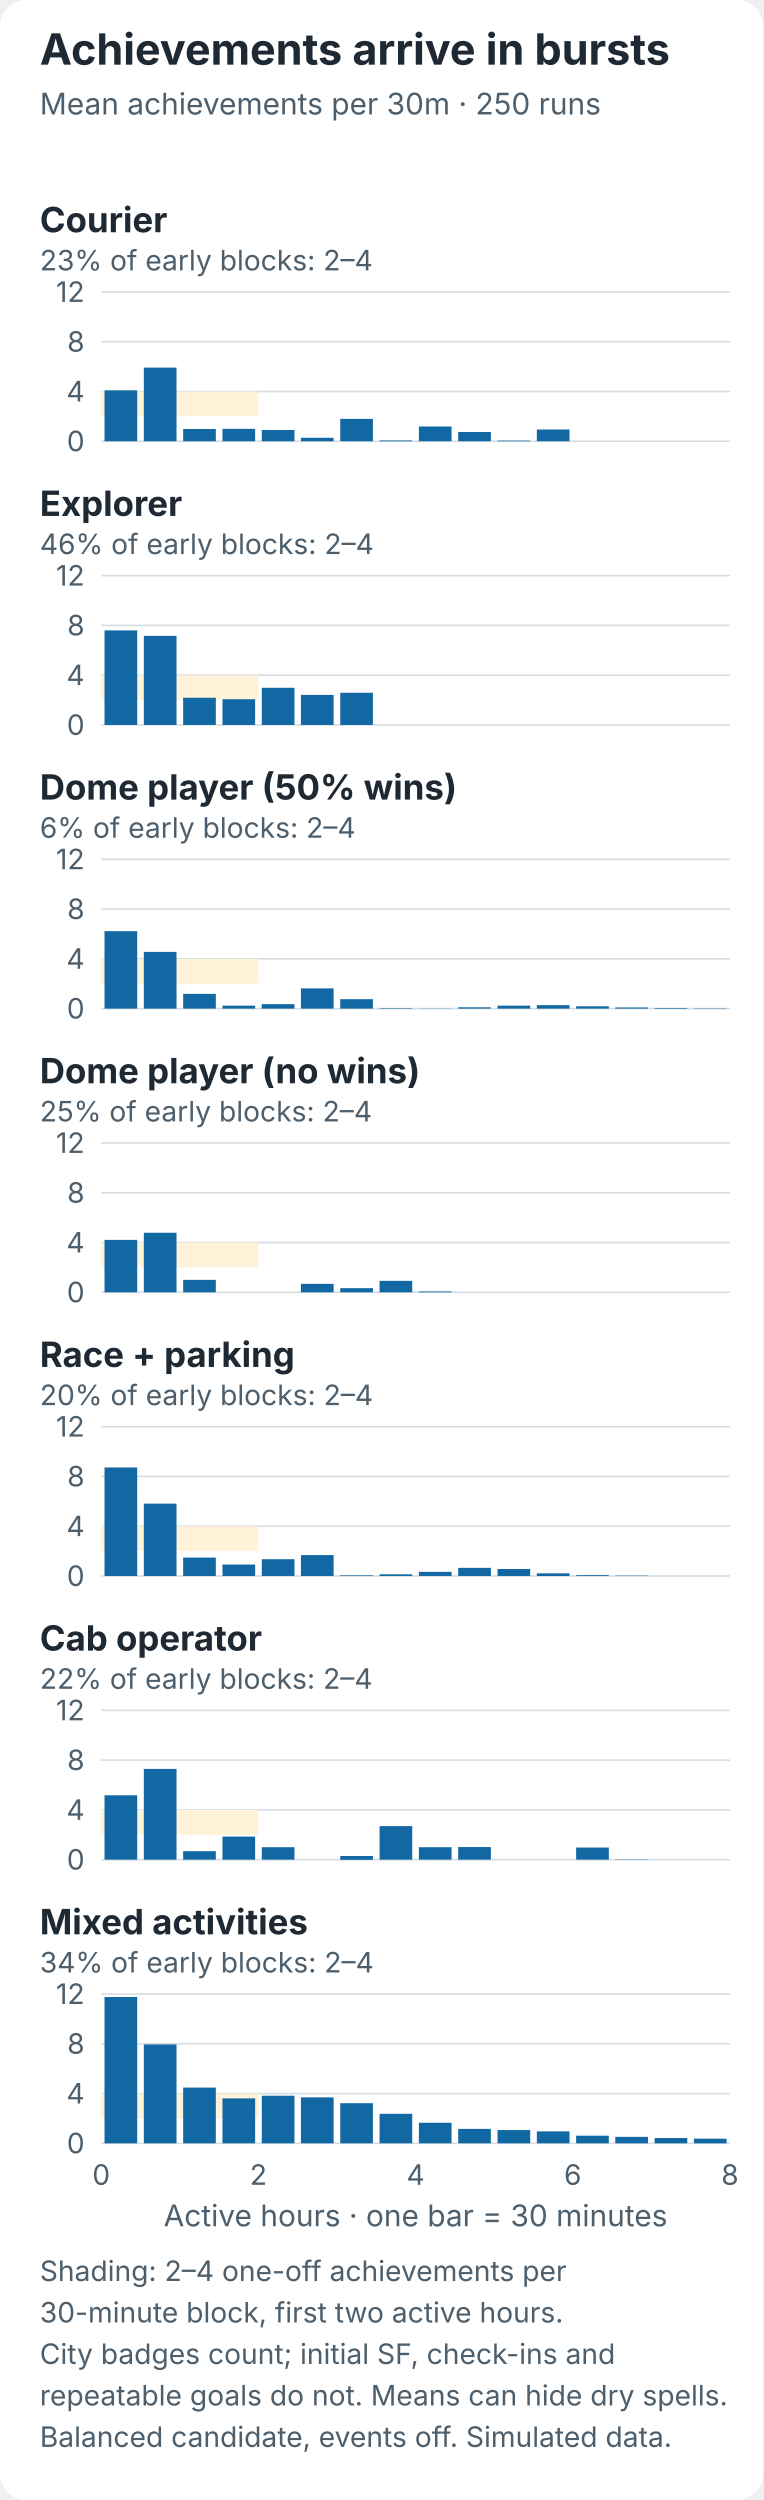
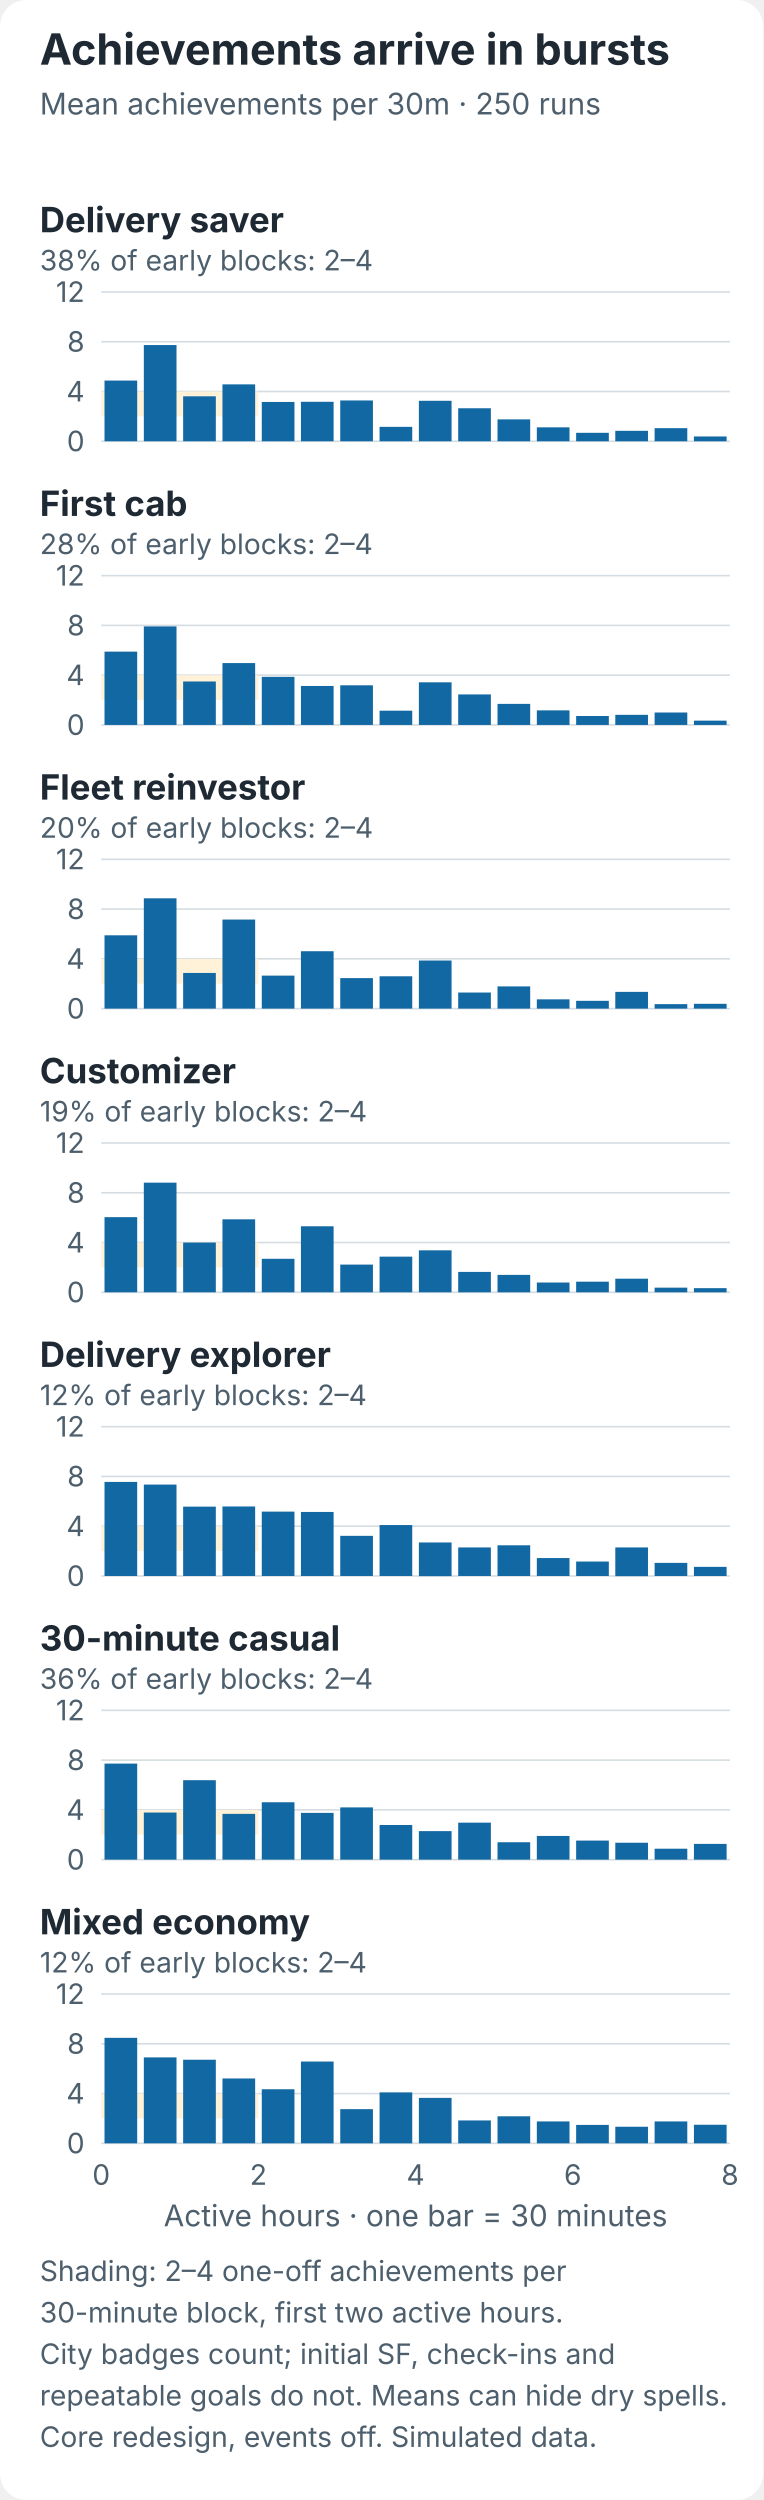
<svg xmlns="http://www.w3.org/2000/svg" viewBox="0 0 460 1507" role="img" aria-labelledby="chart-title chart-description">
  <rect width="460" height="1507" rx="16" fill="#fff" />
  <g font-family="system-ui,-apple-system,BlinkMacSystemFont,Segoe UI,sans-serif" fill="#1e2933">
    <text x="24" y="39" font-size="26" font-weight="700">Achievements arrive in bursts</text>
    <text x="24" y="69" font-size="18" fill="#4d5f6d">Mean achievements per 30m · 250 runs</text>
-     <text x="24" y="140" font-size="21" font-weight="700">Courier</text>
-     <text x="24" y="163" font-size="17" fill="#4d5f6d">23% of early blocks: 2–4</text>
+     <text x="24" y="140" font-size="21" font-weight="700">Delivery saver</text>
+     <text x="24" y="163" font-size="17" fill="#4d5f6d">38% of early blocks: 2–4</text>
    <line x1="61" x2="440" y1="266" y2="266" stroke="#d6dde2" stroke-width="1" />
    <text x="51" y="272" text-anchor="end" font-size="17" fill="#4d5f6d">0</text>
    <line x1="61" x2="440" y1="236" y2="236" stroke="#d6dde2" stroke-width="1" />
    <text x="51" y="242" text-anchor="end" font-size="17" fill="#4d5f6d">4</text>
    <line x1="61" x2="440" y1="206" y2="206" stroke="#d6dde2" stroke-width="1" />
    <text x="51" y="212" text-anchor="end" font-size="17" fill="#4d5f6d">8</text>
    <line x1="61" x2="440" y1="176" y2="176" stroke="#d6dde2" stroke-width="1" />
    <text x="51" y="182" text-anchor="end" font-size="17" fill="#4d5f6d">12</text>
    <rect x="61" y="236" width="94.75" height="15" fill="#fff2d8" />
-     <rect x="63.0" y="235.3" width="19.7" height="30.7" fill="#1268a3" />
-     <rect x="86.7" y="221.6" width="19.7" height="44.4" fill="#1268a3" />
-     <rect x="110.4" y="258.6" width="19.7" height="7.4" fill="#1268a3" />
-     <rect x="134.1" y="258.5" width="19.7" height="7.5" fill="#1268a3" />
-     <rect x="157.8" y="259.2" width="19.7" height="6.8" fill="#1268a3" />
-     <rect x="181.4" y="263.9" width="19.7" height="2.1" fill="#1268a3" />
-     <rect x="205.1" y="252.5" width="19.7" height="13.5" fill="#1268a3" />
-     <rect x="228.8" y="265.5" width="19.7" height="0.5" fill="#1268a3" />
-     <rect x="252.5" y="257.1" width="19.7" height="8.9" fill="#1268a3" />
-     <rect x="276.2" y="260.4" width="19.7" height="5.6" fill="#1268a3" />
-     <rect x="299.9" y="265.6" width="19.7" height="0.4" fill="#1268a3" />
-     <rect x="323.6" y="258.9" width="19.7" height="7.1" fill="#1268a3" />
-     <rect x="347.3" y="266.0" width="19.7" height="0.0" fill="#1268a3" />
-     <rect x="370.9" y="266.0" width="19.7" height="0.0" fill="#1268a3" />
-     <rect x="394.6" y="266.0" width="19.7" height="0.0" fill="#1268a3" />
-     <rect x="418.3" y="266.0" width="19.7" height="0.0" fill="#1268a3" />
-     <text x="24" y="311" font-size="21" font-weight="700">Explorer</text>
-     <text x="24" y="334" font-size="17" fill="#4d5f6d">46% of early blocks: 2–4</text>
+     <rect x="63.0" y="229.4" width="19.7" height="36.6" fill="#1268a3" />
+     <rect x="86.7" y="208.0" width="19.7" height="58.0" fill="#1268a3" />
+     <rect x="110.4" y="238.9" width="19.7" height="27.1" fill="#1268a3" />
+     <rect x="134.1" y="231.7" width="19.7" height="34.3" fill="#1268a3" />
+     <rect x="157.8" y="242.3" width="19.7" height="23.7" fill="#1268a3" />
+     <rect x="181.4" y="242.2" width="19.7" height="23.8" fill="#1268a3" />
+     <rect x="205.1" y="241.4" width="19.7" height="24.6" fill="#1268a3" />
+     <rect x="228.8" y="257.3" width="19.7" height="8.7" fill="#1268a3" />
+     <rect x="252.5" y="241.6" width="19.7" height="24.4" fill="#1268a3" />
+     <rect x="276.2" y="246.1" width="19.7" height="19.9" fill="#1268a3" />
+     <rect x="299.9" y="252.8" width="19.7" height="13.2" fill="#1268a3" />
+     <rect x="323.6" y="257.6" width="19.7" height="8.4" fill="#1268a3" />
+     <rect x="347.3" y="260.9" width="19.7" height="5.1" fill="#1268a3" />
+     <rect x="370.9" y="259.7" width="19.7" height="6.3" fill="#1268a3" />
+     <rect x="394.6" y="258.1" width="19.7" height="7.9" fill="#1268a3" />
+     <rect x="418.3" y="263.1" width="19.7" height="2.9" fill="#1268a3" />
+     <text x="24" y="311" font-size="21" font-weight="700">First cab</text>
+     <text x="24" y="334" font-size="17" fill="#4d5f6d">28% of early blocks: 2–4</text>
    <line x1="61" x2="440" y1="437" y2="437" stroke="#d6dde2" stroke-width="1" />
    <text x="51" y="443" text-anchor="end" font-size="17" fill="#4d5f6d">0</text>
    <line x1="61" x2="440" y1="407" y2="407" stroke="#d6dde2" stroke-width="1" />
    <text x="51" y="413" text-anchor="end" font-size="17" fill="#4d5f6d">4</text>
    <line x1="61" x2="440" y1="377" y2="377" stroke="#d6dde2" stroke-width="1" />
    <text x="51" y="383" text-anchor="end" font-size="17" fill="#4d5f6d">8</text>
    <line x1="61" x2="440" y1="347" y2="347" stroke="#d6dde2" stroke-width="1" />
    <text x="51" y="353" text-anchor="end" font-size="17" fill="#4d5f6d">12</text>
    <rect x="61" y="407" width="94.75" height="15" fill="#fff2d8" />
-     <rect x="63.0" y="380.0" width="19.7" height="57.0" fill="#1268a3" />
-     <rect x="86.7" y="383.3" width="19.7" height="53.7" fill="#1268a3" />
-     <rect x="110.4" y="420.6" width="19.7" height="16.4" fill="#1268a3" />
-     <rect x="134.1" y="421.5" width="19.7" height="15.5" fill="#1268a3" />
-     <rect x="157.8" y="414.6" width="19.7" height="22.4" fill="#1268a3" />
-     <rect x="181.4" y="418.9" width="19.7" height="18.1" fill="#1268a3" />
-     <rect x="205.1" y="417.6" width="19.7" height="19.4" fill="#1268a3" />
-     <rect x="228.8" y="437.0" width="19.7" height="0.0" fill="#1268a3" />
-     <rect x="252.5" y="437.0" width="19.7" height="0.0" fill="#1268a3" />
-     <rect x="276.2" y="437.0" width="19.7" height="0.0" fill="#1268a3" />
-     <rect x="299.9" y="437.0" width="19.7" height="0.0" fill="#1268a3" />
-     <rect x="323.6" y="437.0" width="19.7" height="0.0" fill="#1268a3" />
-     <rect x="347.3" y="437.0" width="19.7" height="0.0" fill="#1268a3" />
-     <rect x="370.9" y="437.0" width="19.7" height="0.0" fill="#1268a3" />
-     <rect x="394.6" y="437.0" width="19.7" height="0.0" fill="#1268a3" />
-     <rect x="418.3" y="437.0" width="19.7" height="0.0" fill="#1268a3" />
-     <text x="24" y="482" font-size="21" font-weight="700">Dome player (50% wins)</text>
-     <text x="24" y="505" font-size="17" fill="#4d5f6d">6% of early blocks: 2–4</text>
+     <rect x="63.0" y="392.8" width="19.7" height="44.2" fill="#1268a3" />
+     <rect x="86.7" y="377.6" width="19.7" height="59.4" fill="#1268a3" />
+     <rect x="110.4" y="410.8" width="19.7" height="26.2" fill="#1268a3" />
+     <rect x="134.1" y="399.7" width="19.7" height="37.3" fill="#1268a3" />
+     <rect x="157.8" y="408.0" width="19.7" height="29.0" fill="#1268a3" />
+     <rect x="181.4" y="413.5" width="19.7" height="23.5" fill="#1268a3" />
+     <rect x="205.1" y="413.1" width="19.7" height="23.9" fill="#1268a3" />
+     <rect x="228.8" y="428.4" width="19.7" height="8.6" fill="#1268a3" />
+     <rect x="252.5" y="411.3" width="19.7" height="25.7" fill="#1268a3" />
+     <rect x="276.2" y="418.6" width="19.7" height="18.4" fill="#1268a3" />
+     <rect x="299.9" y="424.3" width="19.7" height="12.7" fill="#1268a3" />
+     <rect x="323.6" y="428.2" width="19.7" height="8.8" fill="#1268a3" />
+     <rect x="347.3" y="431.6" width="19.7" height="5.4" fill="#1268a3" />
+     <rect x="370.9" y="430.9" width="19.7" height="6.1" fill="#1268a3" />
+     <rect x="394.6" y="429.5" width="19.7" height="7.5" fill="#1268a3" />
+     <rect x="418.3" y="434.4" width="19.7" height="2.6" fill="#1268a3" />
+     <text x="24" y="482" font-size="21" font-weight="700">Fleet reinvestor</text>
+     <text x="24" y="505" font-size="17" fill="#4d5f6d">20% of early blocks: 2–4</text>
    <line x1="61" x2="440" y1="608" y2="608" stroke="#d6dde2" stroke-width="1" />
    <text x="51" y="614" text-anchor="end" font-size="17" fill="#4d5f6d">0</text>
    <line x1="61" x2="440" y1="578" y2="578" stroke="#d6dde2" stroke-width="1" />
    <text x="51" y="584" text-anchor="end" font-size="17" fill="#4d5f6d">4</text>
    <line x1="61" x2="440" y1="548" y2="548" stroke="#d6dde2" stroke-width="1" />
    <text x="51" y="554" text-anchor="end" font-size="17" fill="#4d5f6d">8</text>
    <line x1="61" x2="440" y1="518" y2="518" stroke="#d6dde2" stroke-width="1" />
    <text x="51" y="524" text-anchor="end" font-size="17" fill="#4d5f6d">12</text>
    <rect x="61" y="578" width="94.75" height="15" fill="#fff2d8" />
-     <rect x="63.0" y="561.3" width="19.7" height="46.7" fill="#1268a3" />
-     <rect x="86.7" y="573.8" width="19.7" height="34.2" fill="#1268a3" />
-     <rect x="110.4" y="599.1" width="19.7" height="8.9" fill="#1268a3" />
-     <rect x="134.1" y="606.2" width="19.7" height="1.8" fill="#1268a3" />
-     <rect x="157.8" y="605.3" width="19.7" height="2.7" fill="#1268a3" />
-     <rect x="181.4" y="595.8" width="19.7" height="12.2" fill="#1268a3" />
-     <rect x="205.1" y="602.3" width="19.7" height="5.7" fill="#1268a3" />
-     <rect x="228.8" y="607.7" width="19.7" height="0.3" fill="#1268a3" />
-     <rect x="252.5" y="607.9" width="19.7" height="0.1" fill="#1268a3" />
-     <rect x="276.2" y="607.2" width="19.7" height="0.8" fill="#1268a3" />
-     <rect x="299.9" y="606.2" width="19.7" height="1.8" fill="#1268a3" />
-     <rect x="323.6" y="605.9" width="19.7" height="2.1" fill="#1268a3" />
-     <rect x="347.3" y="606.6" width="19.7" height="1.4" fill="#1268a3" />
-     <rect x="370.9" y="607.3" width="19.7" height="0.7" fill="#1268a3" />
-     <rect x="394.6" y="607.6" width="19.7" height="0.4" fill="#1268a3" />
-     <rect x="418.3" y="607.8" width="19.7" height="0.2" fill="#1268a3" />
-     <text x="24" y="653" font-size="21" font-weight="700">Dome player (no wins)</text>
-     <text x="24" y="676" font-size="17" fill="#4d5f6d">25% of early blocks: 2–4</text>
+     <rect x="63.0" y="563.8" width="19.7" height="44.2" fill="#1268a3" />
+     <rect x="86.7" y="541.5" width="19.7" height="66.5" fill="#1268a3" />
+     <rect x="110.4" y="586.5" width="19.7" height="21.5" fill="#1268a3" />
+     <rect x="134.1" y="554.3" width="19.7" height="53.7" fill="#1268a3" />
+     <rect x="157.8" y="588.1" width="19.7" height="19.9" fill="#1268a3" />
+     <rect x="181.4" y="573.4" width="19.7" height="34.6" fill="#1268a3" />
+     <rect x="205.1" y="589.6" width="19.7" height="18.4" fill="#1268a3" />
+     <rect x="228.8" y="588.5" width="19.7" height="19.5" fill="#1268a3" />
+     <rect x="252.5" y="579.0" width="19.7" height="29.0" fill="#1268a3" />
+     <rect x="276.2" y="598.3" width="19.7" height="9.7" fill="#1268a3" />
+     <rect x="299.9" y="594.6" width="19.7" height="13.4" fill="#1268a3" />
+     <rect x="323.6" y="602.4" width="19.7" height="5.6" fill="#1268a3" />
+     <rect x="347.3" y="603.3" width="19.7" height="4.7" fill="#1268a3" />
+     <rect x="370.9" y="597.9" width="19.7" height="10.1" fill="#1268a3" />
+     <rect x="394.6" y="605.3" width="19.7" height="2.7" fill="#1268a3" />
+     <rect x="418.3" y="605.1" width="19.7" height="2.9" fill="#1268a3" />
+     <text x="24" y="653" font-size="21" font-weight="700">Customizer</text>
+     <text x="24" y="676" font-size="17" fill="#4d5f6d">19% of early blocks: 2–4</text>
    <line x1="61" x2="440" y1="779" y2="779" stroke="#d6dde2" stroke-width="1" />
    <text x="51" y="785" text-anchor="end" font-size="17" fill="#4d5f6d">0</text>
    <line x1="61" x2="440" y1="749" y2="749" stroke="#d6dde2" stroke-width="1" />
    <text x="51" y="755" text-anchor="end" font-size="17" fill="#4d5f6d">4</text>
    <line x1="61" x2="440" y1="719" y2="719" stroke="#d6dde2" stroke-width="1" />
    <text x="51" y="725" text-anchor="end" font-size="17" fill="#4d5f6d">8</text>
    <line x1="61" x2="440" y1="689" y2="689" stroke="#d6dde2" stroke-width="1" />
    <text x="51" y="695" text-anchor="end" font-size="17" fill="#4d5f6d">12</text>
    <rect x="61" y="749" width="94.75" height="15" fill="#fff2d8" />
-     <rect x="63.0" y="747.4" width="19.7" height="31.6" fill="#1268a3" />
-     <rect x="86.7" y="743.1" width="19.7" height="35.9" fill="#1268a3" />
-     <rect x="110.4" y="771.5" width="19.7" height="7.5" fill="#1268a3" />
-     <rect x="134.1" y="779.0" width="19.7" height="0.0" fill="#1268a3" />
-     <rect x="157.8" y="779.0" width="19.7" height="0.0" fill="#1268a3" />
-     <rect x="181.4" y="773.9" width="19.7" height="5.1" fill="#1268a3" />
-     <rect x="205.1" y="776.5" width="19.7" height="2.5" fill="#1268a3" />
-     <rect x="228.8" y="772.1" width="19.7" height="6.9" fill="#1268a3" />
-     <rect x="252.5" y="778.5" width="19.7" height="0.5" fill="#1268a3" />
-     <rect x="276.2" y="779.0" width="19.7" height="0.0" fill="#1268a3" />
-     <rect x="299.9" y="779.0" width="19.7" height="0.0" fill="#1268a3" />
-     <rect x="323.6" y="779.0" width="19.7" height="0.0" fill="#1268a3" />
-     <rect x="347.3" y="779.0" width="19.7" height="0.0" fill="#1268a3" />
-     <rect x="370.9" y="779.0" width="19.7" height="0.0" fill="#1268a3" />
-     <rect x="394.6" y="779.0" width="19.7" height="0.0" fill="#1268a3" />
-     <rect x="418.3" y="779.0" width="19.7" height="0.0" fill="#1268a3" />
-     <text x="24" y="824" font-size="21" font-weight="700">Race + parking</text>
-     <text x="24" y="847" font-size="17" fill="#4d5f6d">20% of early blocks: 2–4</text>
+     <rect x="63.0" y="733.7" width="19.7" height="45.3" fill="#1268a3" />
+     <rect x="86.7" y="712.9" width="19.7" height="66.1" fill="#1268a3" />
+     <rect x="110.4" y="749.0" width="19.7" height="30.0" fill="#1268a3" />
+     <rect x="134.1" y="735.0" width="19.7" height="44.0" fill="#1268a3" />
+     <rect x="157.8" y="758.8" width="19.7" height="20.2" fill="#1268a3" />
+     <rect x="181.4" y="739.2" width="19.7" height="39.8" fill="#1268a3" />
+     <rect x="205.1" y="762.3" width="19.7" height="16.7" fill="#1268a3" />
+     <rect x="228.8" y="757.5" width="19.7" height="21.5" fill="#1268a3" />
+     <rect x="252.5" y="753.7" width="19.7" height="25.3" fill="#1268a3" />
+     <rect x="276.2" y="766.7" width="19.7" height="12.3" fill="#1268a3" />
+     <rect x="299.9" y="768.5" width="19.7" height="10.5" fill="#1268a3" />
+     <rect x="323.6" y="773.1" width="19.7" height="5.9" fill="#1268a3" />
+     <rect x="347.3" y="772.6" width="19.7" height="6.4" fill="#1268a3" />
+     <rect x="370.9" y="770.8" width="19.7" height="8.2" fill="#1268a3" />
+     <rect x="394.6" y="776.2" width="19.7" height="2.8" fill="#1268a3" />
+     <rect x="418.3" y="776.5" width="19.7" height="2.5" fill="#1268a3" />
+     <text x="24" y="824" font-size="21" font-weight="700">Delivery explorer</text>
+     <text x="24" y="847" font-size="17" fill="#4d5f6d">12% of early blocks: 2–4</text>
    <line x1="61" x2="440" y1="950" y2="950" stroke="#d6dde2" stroke-width="1" />
    <text x="51" y="956" text-anchor="end" font-size="17" fill="#4d5f6d">0</text>
    <line x1="61" x2="440" y1="920" y2="920" stroke="#d6dde2" stroke-width="1" />
    <text x="51" y="926" text-anchor="end" font-size="17" fill="#4d5f6d">4</text>
    <line x1="61" x2="440" y1="890" y2="890" stroke="#d6dde2" stroke-width="1" />
    <text x="51" y="896" text-anchor="end" font-size="17" fill="#4d5f6d">8</text>
    <line x1="61" x2="440" y1="860" y2="860" stroke="#d6dde2" stroke-width="1" />
    <text x="51" y="866" text-anchor="end" font-size="17" fill="#4d5f6d">12</text>
    <rect x="61" y="920" width="94.75" height="15" fill="#fff2d8" />
-     <rect x="63.0" y="884.6" width="19.7" height="65.4" fill="#1268a3" />
-     <rect x="86.7" y="906.4" width="19.7" height="43.6" fill="#1268a3" />
-     <rect x="110.4" y="938.9" width="19.7" height="11.1" fill="#1268a3" />
-     <rect x="134.1" y="943.1" width="19.7" height="6.9" fill="#1268a3" />
-     <rect x="157.8" y="939.9" width="19.7" height="10.1" fill="#1268a3" />
-     <rect x="181.4" y="937.4" width="19.7" height="12.6" fill="#1268a3" />
-     <rect x="205.1" y="949.6" width="19.7" height="0.4" fill="#1268a3" />
-     <rect x="228.8" y="949.0" width="19.7" height="1.0" fill="#1268a3" />
-     <rect x="252.5" y="947.5" width="19.7" height="2.5" fill="#1268a3" />
-     <rect x="276.2" y="945.1" width="19.7" height="4.9" fill="#1268a3" />
-     <rect x="299.9" y="945.8" width="19.7" height="4.2" fill="#1268a3" />
-     <rect x="323.6" y="948.4" width="19.7" height="1.6" fill="#1268a3" />
-     <rect x="347.3" y="949.5" width="19.7" height="0.5" fill="#1268a3" />
-     <rect x="370.9" y="949.8" width="19.7" height="0.2" fill="#1268a3" />
-     <rect x="394.6" y="950.0" width="19.7" height="0.0" fill="#1268a3" />
-     <rect x="418.3" y="950.0" width="19.7" height="0.0" fill="#1268a3" />
-     <text x="24" y="995" font-size="21" font-weight="700">Cab operator</text>
-     <text x="24" y="1018" font-size="17" fill="#4d5f6d">22% of early blocks: 2–4</text>
+     <rect x="63.0" y="893.3" width="19.7" height="56.7" fill="#1268a3" />
+     <rect x="86.7" y="894.9" width="19.7" height="55.1" fill="#1268a3" />
+     <rect x="110.4" y="908.2" width="19.7" height="41.8" fill="#1268a3" />
+     <rect x="134.1" y="908.1" width="19.7" height="41.9" fill="#1268a3" />
+     <rect x="157.8" y="911.2" width="19.7" height="38.8" fill="#1268a3" />
+     <rect x="181.4" y="911.4" width="19.7" height="38.6" fill="#1268a3" />
+     <rect x="205.1" y="925.8" width="19.7" height="24.2" fill="#1268a3" />
+     <rect x="228.8" y="919.3" width="19.7" height="30.7" fill="#1268a3" />
+     <rect x="252.5" y="929.8" width="19.7" height="20.3" fill="#1268a3" />
+     <rect x="276.2" y="932.8" width="19.7" height="17.2" fill="#1268a3" />
+     <rect x="299.9" y="931.5" width="19.7" height="18.5" fill="#1268a3" />
+     <rect x="323.6" y="939.2" width="19.7" height="10.8" fill="#1268a3" />
+     <rect x="347.3" y="941.3" width="19.7" height="8.7" fill="#1268a3" />
+     <rect x="370.9" y="932.8" width="19.7" height="17.3" fill="#1268a3" />
+     <rect x="394.6" y="942.1" width="19.7" height="7.9" fill="#1268a3" />
+     <rect x="418.3" y="944.5" width="19.7" height="5.5" fill="#1268a3" />
+     <text x="24" y="995" font-size="21" font-weight="700">30-minute casual</text>
+     <text x="24" y="1018" font-size="17" fill="#4d5f6d">36% of early blocks: 2–4</text>
    <line x1="61" x2="440" y1="1121" y2="1121" stroke="#d6dde2" stroke-width="1" />
    <text x="51" y="1127" text-anchor="end" font-size="17" fill="#4d5f6d">0</text>
    <line x1="61" x2="440" y1="1091" y2="1091" stroke="#d6dde2" stroke-width="1" />
    <text x="51" y="1097" text-anchor="end" font-size="17" fill="#4d5f6d">4</text>
    <line x1="61" x2="440" y1="1061" y2="1061" stroke="#d6dde2" stroke-width="1" />
    <text x="51" y="1067" text-anchor="end" font-size="17" fill="#4d5f6d">8</text>
    <line x1="61" x2="440" y1="1031" y2="1031" stroke="#d6dde2" stroke-width="1" />
    <text x="51" y="1037" text-anchor="end" font-size="17" fill="#4d5f6d">12</text>
    <rect x="61" y="1091" width="94.75" height="15" fill="#fff2d8" />
-     <rect x="63.0" y="1082.2" width="19.7" height="38.8" fill="#1268a3" />
-     <rect x="86.7" y="1066.3" width="19.7" height="54.7" fill="#1268a3" />
-     <rect x="110.4" y="1115.9" width="19.7" height="5.1" fill="#1268a3" />
-     <rect x="134.1" y="1107.1" width="19.7" height="13.9" fill="#1268a3" />
-     <rect x="157.8" y="1113.5" width="19.7" height="7.5" fill="#1268a3" />
-     <rect x="181.4" y="1121.0" width="19.7" height="0.0" fill="#1268a3" />
-     <rect x="205.1" y="1118.8" width="19.7" height="2.3" fill="#1268a3" />
-     <rect x="228.8" y="1100.8" width="19.7" height="20.2" fill="#1268a3" />
-     <rect x="252.5" y="1113.5" width="19.7" height="7.5" fill="#1268a3" />
-     <rect x="276.2" y="1113.4" width="19.7" height="7.6" fill="#1268a3" />
-     <rect x="299.9" y="1121.0" width="19.7" height="0.0" fill="#1268a3" />
-     <rect x="323.6" y="1121.0" width="19.7" height="0.0" fill="#1268a3" />
-     <rect x="347.3" y="1113.7" width="19.7" height="7.3" fill="#1268a3" />
-     <rect x="370.9" y="1120.8" width="19.7" height="0.2" fill="#1268a3" />
-     <rect x="394.6" y="1121.0" width="19.7" height="0.0" fill="#1268a3" />
-     <rect x="418.3" y="1121.0" width="19.7" height="0.0" fill="#1268a3" />
-     <text x="24" y="1166" font-size="21" font-weight="700">Mixed activities</text>
-     <text x="24" y="1189" font-size="17" fill="#4d5f6d">34% of early blocks: 2–4</text>
+     <rect x="63.0" y="1063.1" width="19.7" height="57.9" fill="#1268a3" />
+     <rect x="86.7" y="1092.6" width="19.7" height="28.4" fill="#1268a3" />
+     <rect x="110.4" y="1073.1" width="19.7" height="47.9" fill="#1268a3" />
+     <rect x="134.1" y="1093.4" width="19.7" height="27.6" fill="#1268a3" />
+     <rect x="157.8" y="1086.4" width="19.7" height="34.6" fill="#1268a3" />
+     <rect x="181.4" y="1092.8" width="19.7" height="28.2" fill="#1268a3" />
+     <rect x="205.1" y="1089.5" width="19.7" height="31.5" fill="#1268a3" />
+     <rect x="228.8" y="1100.1" width="19.7" height="20.9" fill="#1268a3" />
+     <rect x="252.5" y="1103.8" width="19.7" height="17.2" fill="#1268a3" />
+     <rect x="276.2" y="1098.7" width="19.7" height="22.3" fill="#1268a3" />
+     <rect x="299.9" y="1110.5" width="19.7" height="10.5" fill="#1268a3" />
+     <rect x="323.6" y="1106.7" width="19.7" height="14.3" fill="#1268a3" />
+     <rect x="347.3" y="1109.5" width="19.7" height="11.5" fill="#1268a3" />
+     <rect x="370.9" y="1110.8" width="19.7" height="10.2" fill="#1268a3" />
+     <rect x="394.6" y="1114.4" width="19.7" height="6.6" fill="#1268a3" />
+     <rect x="418.3" y="1111.5" width="19.7" height="9.5" fill="#1268a3" />
+     <text x="24" y="1166" font-size="21" font-weight="700">Mixed economy</text>
+     <text x="24" y="1189" font-size="17" fill="#4d5f6d">12% of early blocks: 2–4</text>
    <line x1="61" x2="440" y1="1292" y2="1292" stroke="#d6dde2" stroke-width="1" />
    <text x="51" y="1298" text-anchor="end" font-size="17" fill="#4d5f6d">0</text>
    <line x1="61" x2="440" y1="1262" y2="1262" stroke="#d6dde2" stroke-width="1" />
    <text x="51" y="1268" text-anchor="end" font-size="17" fill="#4d5f6d">4</text>
    <line x1="61" x2="440" y1="1232" y2="1232" stroke="#d6dde2" stroke-width="1" />
    <text x="51" y="1238" text-anchor="end" font-size="17" fill="#4d5f6d">8</text>
    <line x1="61" x2="440" y1="1202" y2="1202" stroke="#d6dde2" stroke-width="1" />
    <text x="51" y="1208" text-anchor="end" font-size="17" fill="#4d5f6d">12</text>
    <rect x="61" y="1262" width="94.75" height="15" fill="#fff2d8" />
-     <rect x="63.0" y="1203.8" width="19.7" height="88.2" fill="#1268a3" />
-     <rect x="86.7" y="1232.4" width="19.7" height="59.6" fill="#1268a3" />
-     <rect x="110.4" y="1258.4" width="19.7" height="33.6" fill="#1268a3" />
-     <rect x="134.1" y="1264.9" width="19.7" height="27.1" fill="#1268a3" />
-     <rect x="157.8" y="1263.3" width="19.7" height="28.7" fill="#1268a3" />
-     <rect x="181.4" y="1264.3" width="19.7" height="27.7" fill="#1268a3" />
-     <rect x="205.1" y="1267.8" width="19.7" height="24.2" fill="#1268a3" />
-     <rect x="228.8" y="1274.2" width="19.7" height="17.8" fill="#1268a3" />
-     <rect x="252.5" y="1279.6" width="19.7" height="12.4" fill="#1268a3" />
-     <rect x="276.2" y="1283.3" width="19.7" height="8.7" fill="#1268a3" />
-     <rect x="299.9" y="1284.0" width="19.7" height="8.0" fill="#1268a3" />
-     <rect x="323.6" y="1284.8" width="19.7" height="7.2" fill="#1268a3" />
-     <rect x="347.3" y="1287.4" width="19.7" height="4.6" fill="#1268a3" />
-     <rect x="370.9" y="1288.1" width="19.7" height="3.9" fill="#1268a3" />
-     <rect x="394.6" y="1288.8" width="19.7" height="3.2" fill="#1268a3" />
-     <rect x="418.3" y="1289.2" width="19.7" height="2.8" fill="#1268a3" />
+     <rect x="63.0" y="1228.4" width="19.7" height="63.6" fill="#1268a3" />
+     <rect x="86.7" y="1240.2" width="19.7" height="51.8" fill="#1268a3" />
+     <rect x="110.4" y="1241.6" width="19.7" height="50.4" fill="#1268a3" />
+     <rect x="134.1" y="1252.9" width="19.7" height="39.1" fill="#1268a3" />
+     <rect x="157.8" y="1259.4" width="19.7" height="32.6" fill="#1268a3" />
+     <rect x="181.4" y="1242.7" width="19.7" height="49.3" fill="#1268a3" />
+     <rect x="205.1" y="1271.4" width="19.7" height="20.6" fill="#1268a3" />
+     <rect x="228.8" y="1261.3" width="19.7" height="30.7" fill="#1268a3" />
+     <rect x="252.5" y="1264.6" width="19.7" height="27.4" fill="#1268a3" />
+     <rect x="276.2" y="1278.2" width="19.7" height="13.8" fill="#1268a3" />
+     <rect x="299.9" y="1275.7" width="19.7" height="16.3" fill="#1268a3" />
+     <rect x="323.6" y="1278.8" width="19.7" height="13.2" fill="#1268a3" />
+     <rect x="347.3" y="1280.9" width="19.7" height="11.1" fill="#1268a3" />
+     <rect x="370.9" y="1282.0" width="19.7" height="10.0" fill="#1268a3" />
+     <rect x="394.6" y="1278.8" width="19.7" height="13.2" fill="#1268a3" />
+     <rect x="418.3" y="1280.8" width="19.7" height="11.2" fill="#1268a3" />
    <text x="61" y="1317" font-size="17" fill="#4d5f6d" text-anchor="middle">0</text>
    <text x="155.75" y="1317" font-size="17" fill="#4d5f6d" text-anchor="middle">2</text>
    <text x="250.5" y="1317" font-size="17" fill="#4d5f6d" text-anchor="middle">4</text>
    <text x="345.25" y="1317" font-size="17" fill="#4d5f6d" text-anchor="middle">6</text>
    <text x="440" y="1317" font-size="17" fill="#4d5f6d" text-anchor="middle">8</text>
    <text x="250.5" y="1342" font-size="18" fill="#4d5f6d" text-anchor="middle">Active hours · one bar = 30 minutes</text>
    <text x="24" y="1375" font-size="17" fill="#4d5f6d">Shading: 2–4 one-off achievements per</text>
    <text x="24" y="1400" font-size="17" fill="#4d5f6d">30-minute block, first two active hours.</text>
    <text x="24" y="1425" font-size="17" fill="#4d5f6d">City badges count; initial SF, check-ins and</text>
    <text x="24" y="1450" font-size="17" fill="#4d5f6d">repeatable goals do not. Means can hide dry spells.</text>
-     <text x="24" y="1475" font-size="17" fill="#4d5f6d">Balanced candidate, events off. Simulated data.</text>
+     <text x="24" y="1475" font-size="17" fill="#4d5f6d">Core redesign, events off. Simulated data.</text>
  </g>
</svg>
